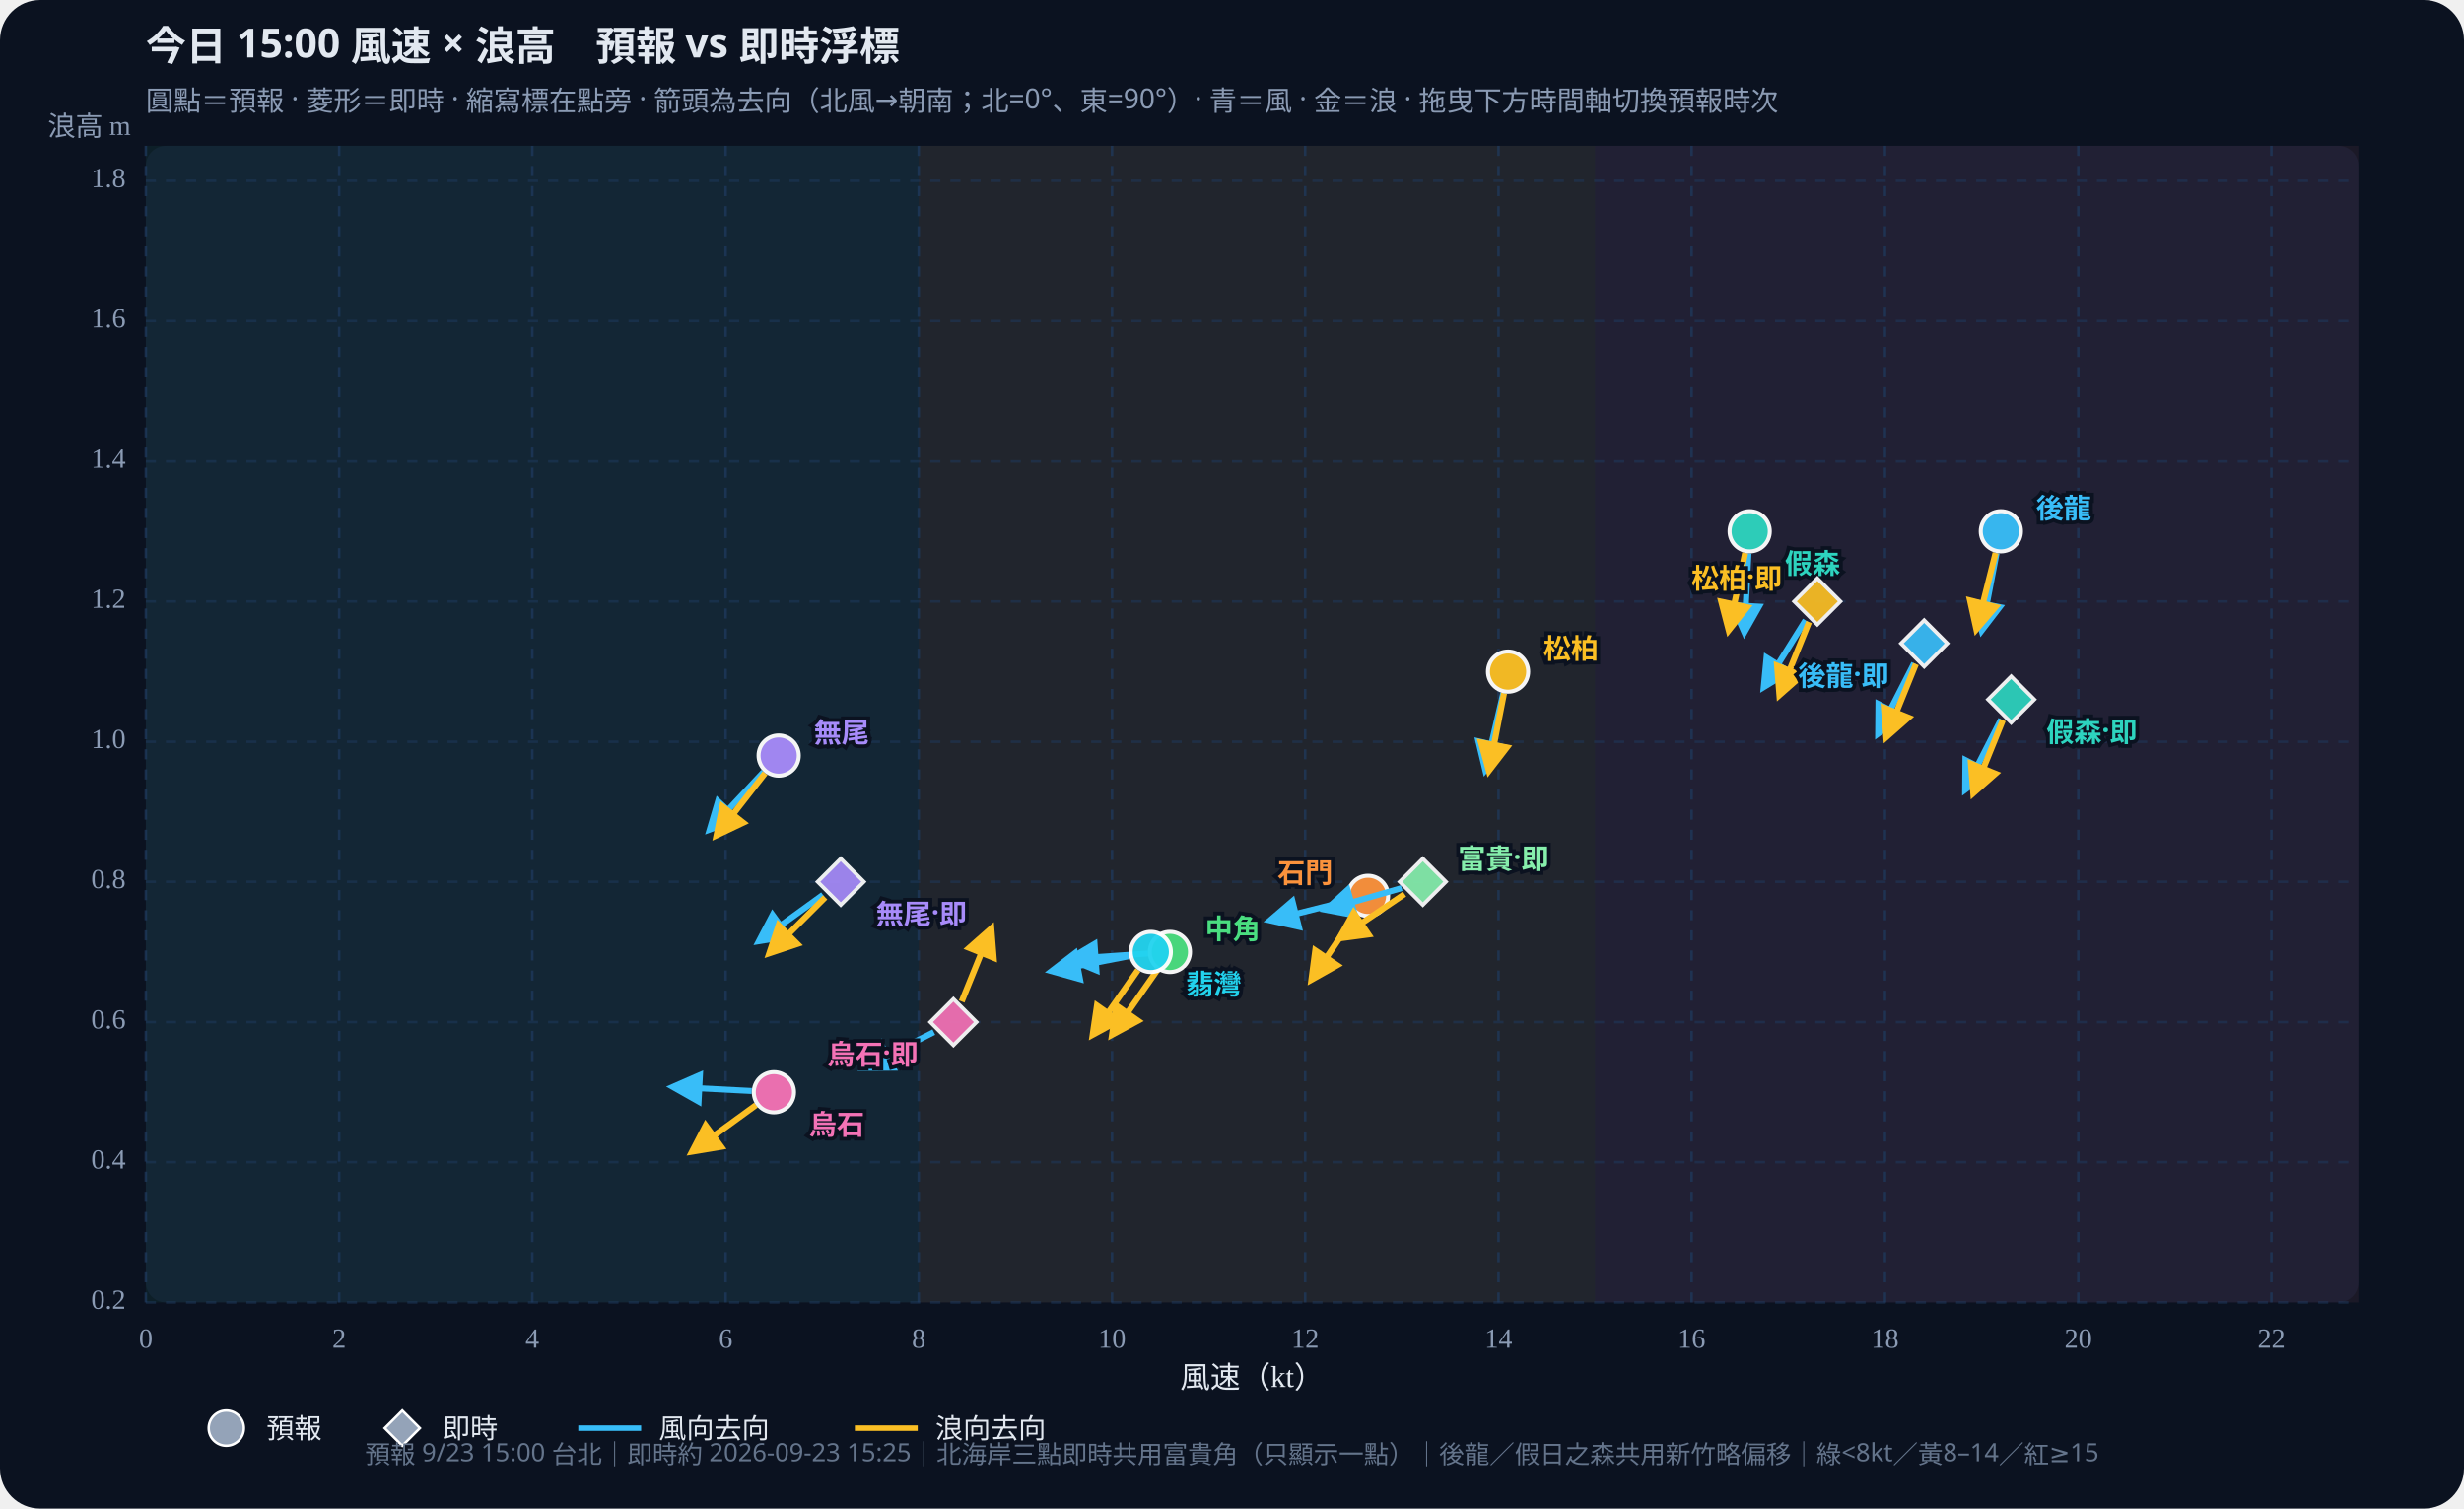
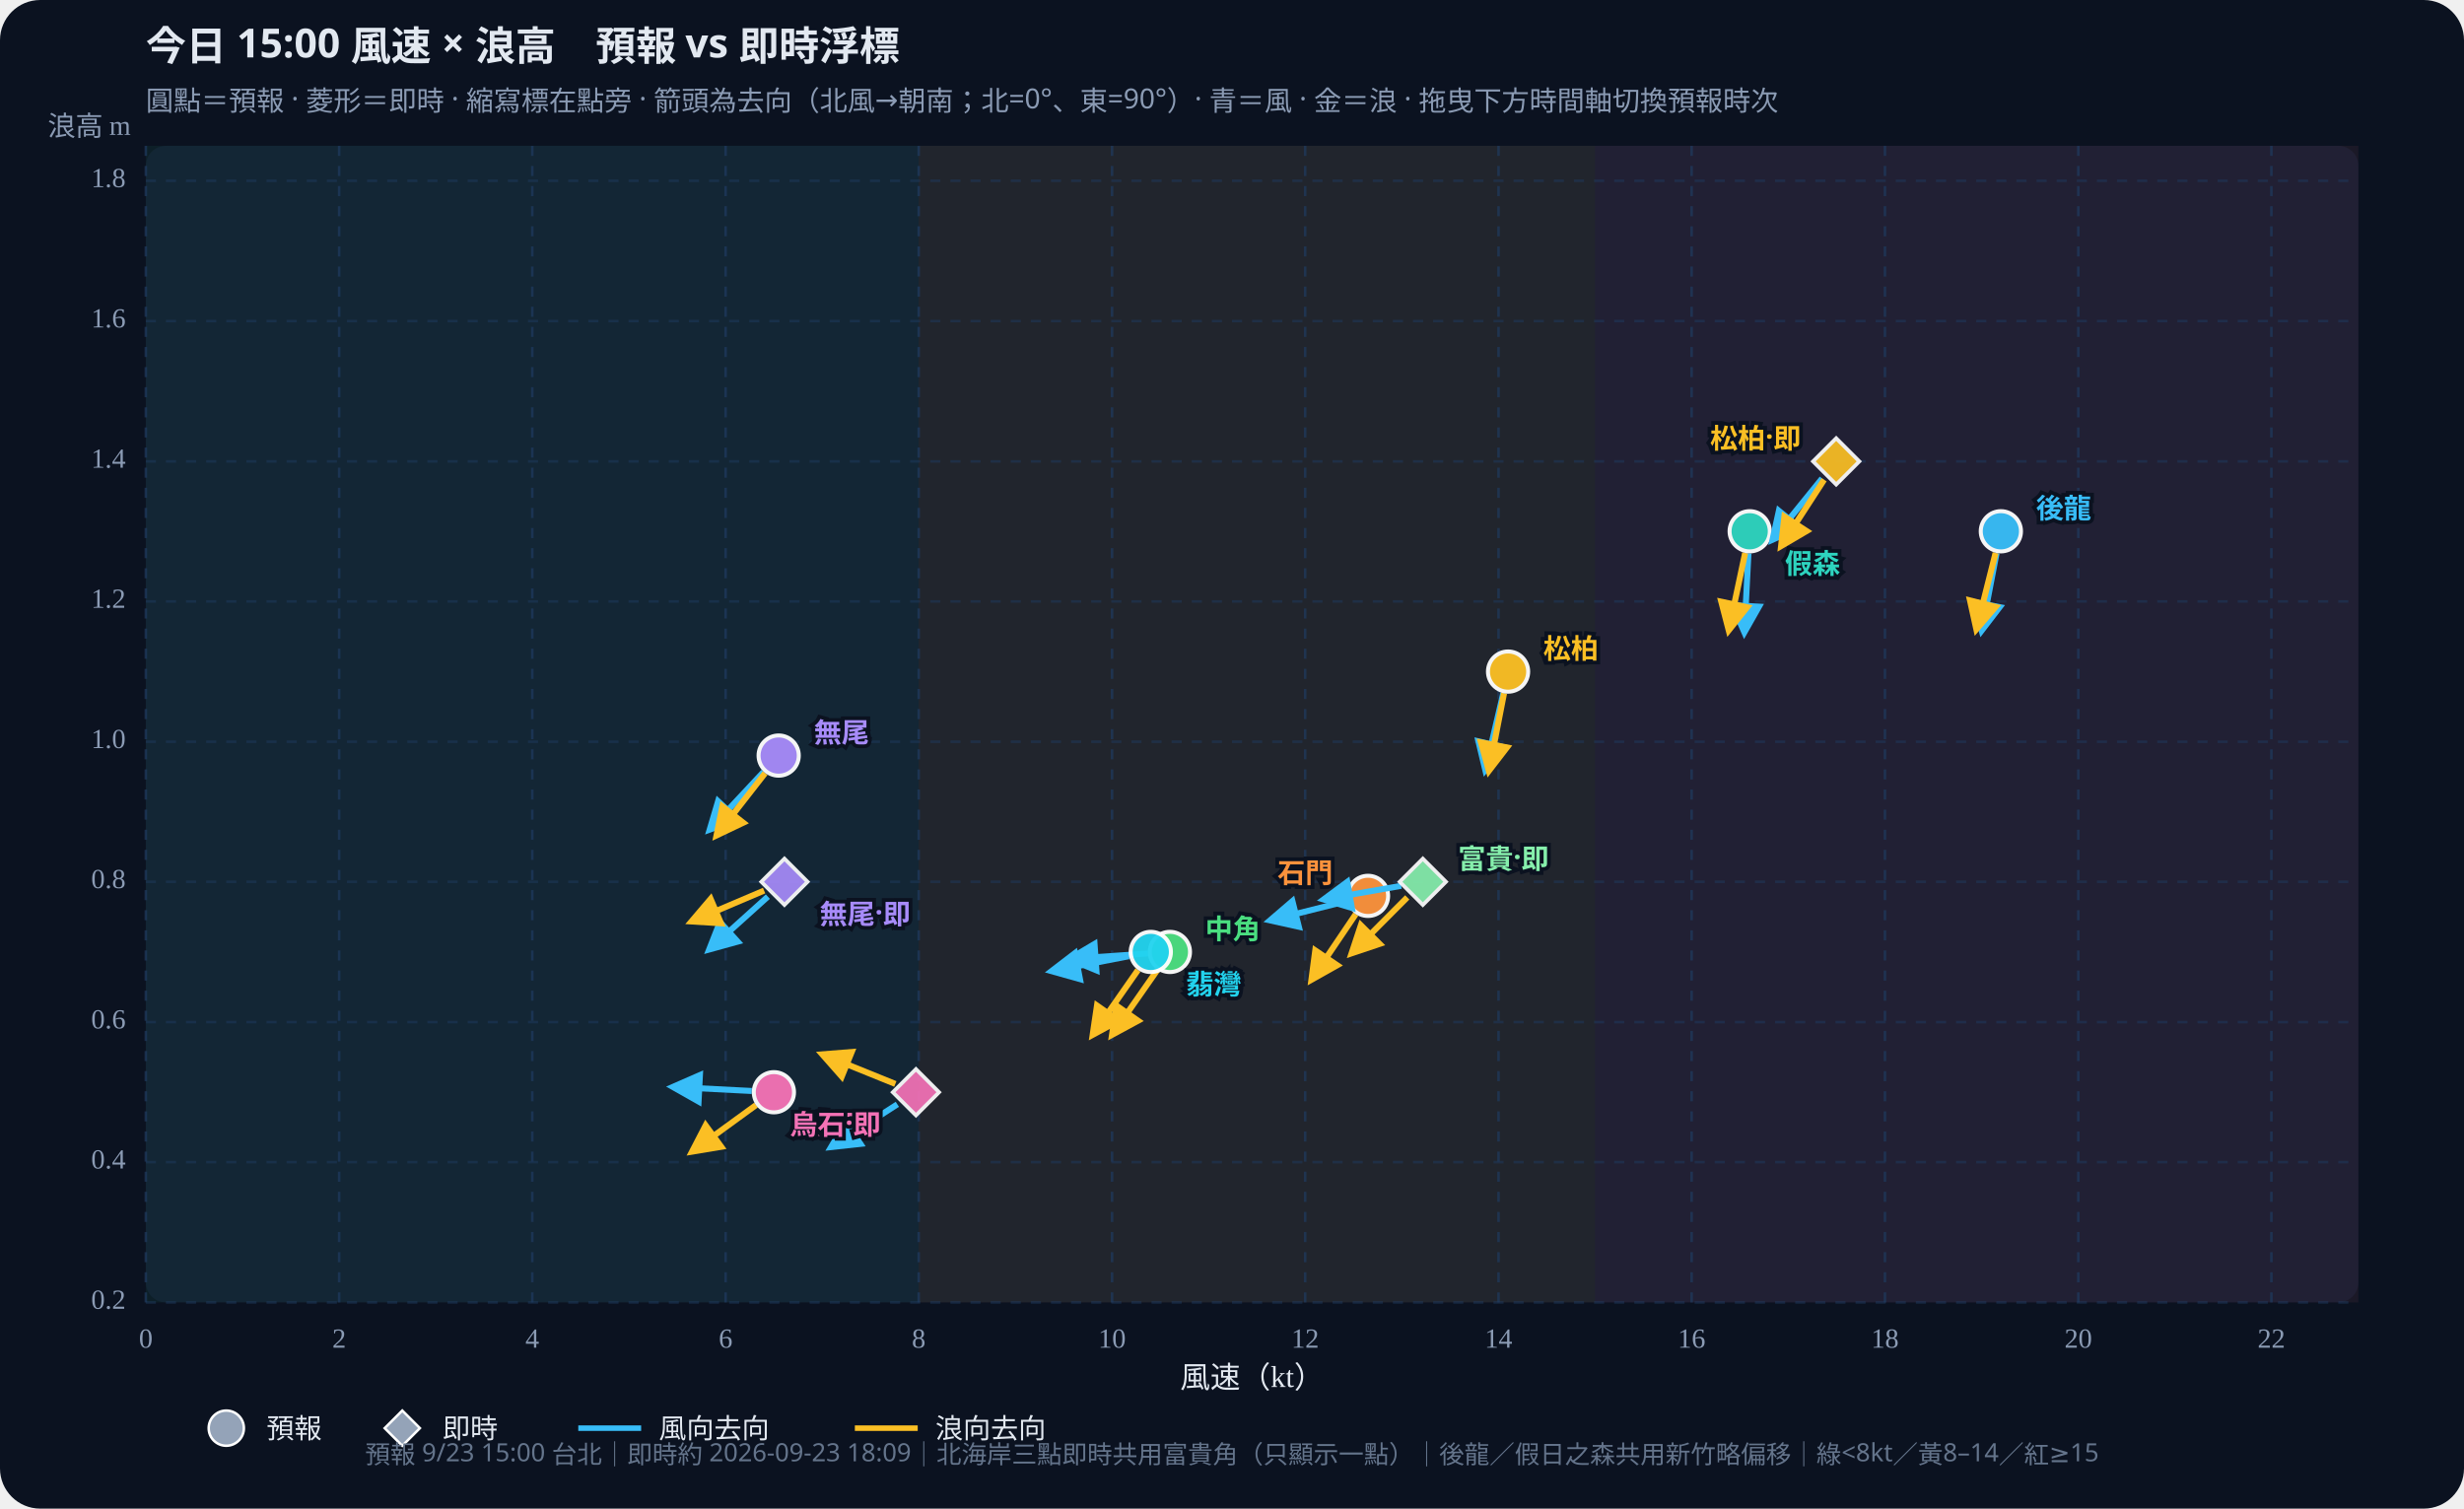
<svg xmlns="http://www.w3.org/2000/svg" id="wws-svg" viewBox="0 0 980 600" role="img" aria-label="風速與浪高散佈圖，可拖曳時間軸切換預報時次" style="width:100%;height:auto;display:block">
  <rect width="980" height="600" fill="#0b1220" rx="16" />
  <rect x="58" y="58" width="880" height="460" fill="#111a2e" rx="8" />
  <rect x="58.0" y="58" width="307.4" height="460" fill="#34d399" opacity="0.07" />
  <rect x="365.4" y="58" width="269.0" height="460" fill="#fbbf24" opacity="0.07" />
  <rect x="634.4" y="58" width="303.6" height="460" fill="#fb7185" opacity="0.07" />
  <defs>
    <marker id="arrow-38bdf8" viewBox="0 0 10 10" refX="8" refY="5" markerWidth="6" markerHeight="6" orient="auto-start-reverse">
      <path d="M0,0 L10,5 L0,10 z" fill="#38bdf8" />
    </marker>
    <marker id="arrow-fbbf24" viewBox="0 0 10 10" refX="8" refY="5" markerWidth="6" markerHeight="6" orient="auto-start-reverse">
      <path d="M0,0 L10,5 L0,10 z" fill="#fbbf24" />
    </marker>
  </defs>
  <text id="wws-title" x="58" y="24" fill="#e2e8f0" font-size="16" font-weight="700" font-family="Noto Sans TC,system-ui,sans-serif">今日 15:00 風速 × 浪高　預報 vs 即時浮標</text>
  <text x="58" y="44" fill="#8b9bb4" font-size="11" font-family="Noto Sans TC,system-ui,sans-serif">圓點＝預報 · 菱形＝即時 · 縮寫標在點旁 · 箭頭為去向（北風→朝南；北=0°、東=90°）· 青＝風 · 金＝浪 · 拖曳下方時間軸切換預報時次</text>
  <line x1="58.0" y1="58" x2="58.0" y2="518" stroke="#1e3a5f" stroke-dasharray="4 4" opacity="0.7" />
  <text x="58.0" y="536" text-anchor="middle" fill="#8b9bb4" font-size="11">0</text>
  <line x1="134.9" y1="58" x2="134.9" y2="518" stroke="#1e3a5f" stroke-dasharray="4 4" opacity="0.7" />
  <text x="134.9" y="536" text-anchor="middle" fill="#8b9bb4" font-size="11">2</text>
  <line x1="211.7" y1="58" x2="211.7" y2="518" stroke="#1e3a5f" stroke-dasharray="4 4" opacity="0.7" />
  <text x="211.7" y="536" text-anchor="middle" fill="#8b9bb4" font-size="11">4</text>
  <line x1="288.6" y1="58" x2="288.6" y2="518" stroke="#1e3a5f" stroke-dasharray="4 4" opacity="0.7" />
  <text x="288.6" y="536" text-anchor="middle" fill="#8b9bb4" font-size="11">6</text>
  <line x1="365.4" y1="58" x2="365.4" y2="518" stroke="#1e3a5f" stroke-dasharray="4 4" opacity="0.7" />
  <text x="365.4" y="536" text-anchor="middle" fill="#8b9bb4" font-size="11">8</text>
  <line x1="442.3" y1="58" x2="442.3" y2="518" stroke="#1e3a5f" stroke-dasharray="4 4" opacity="0.7" />
  <text x="442.3" y="536" text-anchor="middle" fill="#8b9bb4" font-size="11">10</text>
  <line x1="519.1" y1="58" x2="519.1" y2="518" stroke="#1e3a5f" stroke-dasharray="4 4" opacity="0.7" />
  <text x="519.1" y="536" text-anchor="middle" fill="#8b9bb4" font-size="11">12</text>
  <line x1="596.0" y1="58" x2="596.0" y2="518" stroke="#1e3a5f" stroke-dasharray="4 4" opacity="0.7" />
  <text x="596.0" y="536" text-anchor="middle" fill="#8b9bb4" font-size="11">14</text>
  <line x1="672.8" y1="58" x2="672.8" y2="518" stroke="#1e3a5f" stroke-dasharray="4 4" opacity="0.7" />
  <text x="672.8" y="536" text-anchor="middle" fill="#8b9bb4" font-size="11">16</text>
  <line x1="749.7" y1="58" x2="749.7" y2="518" stroke="#1e3a5f" stroke-dasharray="4 4" opacity="0.7" />
  <text x="749.7" y="536" text-anchor="middle" fill="#8b9bb4" font-size="11">18</text>
  <line x1="826.6" y1="58" x2="826.6" y2="518" stroke="#1e3a5f" stroke-dasharray="4 4" opacity="0.7" />
  <text x="826.6" y="536" text-anchor="middle" fill="#8b9bb4" font-size="11">20</text>
  <line x1="903.4" y1="58" x2="903.4" y2="518" stroke="#1e3a5f" stroke-dasharray="4 4" opacity="0.7" />
  <text x="903.4" y="536" text-anchor="middle" fill="#8b9bb4" font-size="11">22</text>
  <line x1="58" y1="518.0" x2="938" y2="518.0" stroke="#1e3a5f" stroke-dasharray="4 4" opacity="0.5" />
  <text x="50" y="518.0" text-anchor="end" dominant-baseline="middle" fill="#8b9bb4" font-size="11">0.2</text>
  <line x1="58" y1="462.2" x2="938" y2="462.2" stroke="#1e3a5f" stroke-dasharray="4 4" opacity="0.5" />
  <text x="50" y="462.2" text-anchor="end" dominant-baseline="middle" fill="#8b9bb4" font-size="11">0.4</text>
  <line x1="58" y1="406.5" x2="938" y2="406.5" stroke="#1e3a5f" stroke-dasharray="4 4" opacity="0.5" />
  <text x="50" y="406.5" text-anchor="end" dominant-baseline="middle" fill="#8b9bb4" font-size="11">0.6</text>
  <line x1="58" y1="350.7" x2="938" y2="350.7" stroke="#1e3a5f" stroke-dasharray="4 4" opacity="0.5" />
  <text x="50" y="350.7" text-anchor="end" dominant-baseline="middle" fill="#8b9bb4" font-size="11">0.8</text>
  <line x1="58" y1="295.0" x2="938" y2="295.0" stroke="#1e3a5f" stroke-dasharray="4 4" opacity="0.5" />
  <text x="50" y="295.0" text-anchor="end" dominant-baseline="middle" fill="#8b9bb4" font-size="11">1.0</text>
  <line x1="58" y1="239.2" x2="938" y2="239.2" stroke="#1e3a5f" stroke-dasharray="4 4" opacity="0.5" />
  <text x="50" y="239.2" text-anchor="end" dominant-baseline="middle" fill="#8b9bb4" font-size="11">1.2</text>
  <line x1="58" y1="183.5" x2="938" y2="183.5" stroke="#1e3a5f" stroke-dasharray="4 4" opacity="0.5" />
  <text x="50" y="183.5" text-anchor="end" dominant-baseline="middle" fill="#8b9bb4" font-size="11">1.4</text>
  <line x1="58" y1="127.7" x2="938" y2="127.7" stroke="#1e3a5f" stroke-dasharray="4 4" opacity="0.5" />
  <text x="50" y="127.7" text-anchor="end" dominant-baseline="middle" fill="#8b9bb4" font-size="11">1.6</text>
  <line x1="58" y1="71.9" x2="938" y2="71.9" stroke="#1e3a5f" stroke-dasharray="4 4" opacity="0.5" />
  <text x="50" y="71.9" text-anchor="end" dominant-baseline="middle" fill="#8b9bb4" font-size="11">1.8</text>
  <text x="498" y="552" text-anchor="middle" fill="#e2e8f0" font-size="12">風速（kt）</text>
  <text x="52" y="54" text-anchor="end" fill="#8b9bb4" font-size="11">浪高 m</text>
  <g id="wws-forecast-layer">
    <line x1="794.1" y1="220.0" x2="788.2" y2="250.6" stroke="#38bdf8" stroke-width="2.4" marker-end="url(#arrow-38bdf8)" />
    <line x1="793.7" y1="219.9" x2="786.1" y2="250.1" stroke="#fbbf24" stroke-width="2.4" marker-end="url(#arrow-fbbf24)" />
    <circle cx="795.8" cy="211.3" r="8.0" fill="#38bdf8" stroke="#fff" stroke-width="1.6" opacity="0.95" />
    <line x1="695.4" y1="220.1" x2="693.8" y2="251.3" stroke="#38bdf8" stroke-width="2.4" marker-end="url(#arrow-38bdf8)" />
    <line x1="694.1" y1="219.9" x2="687.6" y2="250.5" stroke="#fbbf24" stroke-width="2.4" marker-end="url(#arrow-fbbf24)" />
    <circle cx="695.9" cy="211.3" r="8.0" fill="#2dd4bf" stroke="#fff" stroke-width="1.6" opacity="0.95" />
    <line x1="597.9" y1="275.7" x2="590.8" y2="306.1" stroke="#38bdf8" stroke-width="2.4" marker-end="url(#arrow-38bdf8)" />
    <line x1="598.2" y1="275.7" x2="592.2" y2="306.4" stroke="#fbbf24" stroke-width="2.4" marker-end="url(#arrow-fbbf24)" />
    <circle cx="599.8" cy="267.1" r="8.0" fill="#fbbf24" stroke="#fff" stroke-width="1.6" opacity="0.95" />
    <line x1="456.6" y1="379.2" x2="425.4" y2="381.4" stroke="#38bdf8" stroke-width="2.4" marker-end="url(#arrow-38bdf8)" />
    <line x1="460.3" y1="385.8" x2="442.4" y2="411.4" stroke="#fbbf24" stroke-width="2.4" marker-end="url(#arrow-fbbf24)" />
    <circle cx="465.3" cy="378.6" r="8.0" fill="#4ade80" stroke="#fff" stroke-width="1.6" opacity="0.95" />
    <line x1="449.0" y1="380.3" x2="418.4" y2="386.2" stroke="#38bdf8" stroke-width="2.4" marker-end="url(#arrow-38bdf8)" />
    <line x1="452.6" y1="385.8" x2="434.7" y2="411.4" stroke="#fbbf24" stroke-width="2.4" marker-end="url(#arrow-fbbf24)" />
    <circle cx="457.7" cy="378.6" r="8.0" fill="#22d3ee" stroke="#fff" stroke-width="1.6" opacity="0.95" />
    <line x1="535.6" y1="358.4" x2="505.3" y2="366.0" stroke="#38bdf8" stroke-width="2.4" marker-end="url(#arrow-38bdf8)" />
    <line x1="539.2" y1="363.6" x2="521.7" y2="389.5" stroke="#fbbf24" stroke-width="2.4" marker-end="url(#arrow-fbbf24)" />
    <circle cx="544.1" cy="356.3" r="8.0" fill="#fb923c" stroke="#fff" stroke-width="1.6" opacity="0.95" />
    <line x1="303.7" y1="307.0" x2="282.4" y2="329.8" stroke="#38bdf8" stroke-width="2.4" marker-end="url(#arrow-38bdf8)" />
    <line x1="304.3" y1="307.5" x2="285.1" y2="332.1" stroke="#fbbf24" stroke-width="2.4" marker-end="url(#arrow-fbbf24)" />
    <circle cx="309.7" cy="300.5" r="8.0" fill="#a78bfa" stroke="#fff" stroke-width="1.6" opacity="0.95" />
    <line x1="299.0" y1="433.9" x2="267.8" y2="432.3" stroke="#38bdf8" stroke-width="2.4" marker-end="url(#arrow-38bdf8)" />
    <line x1="300.7" y1="439.5" x2="275.4" y2="457.9" stroke="#fbbf24" stroke-width="2.4" marker-end="url(#arrow-fbbf24)" />
    <circle cx="307.8" cy="434.4" r="8.0" fill="#f472b6" stroke="#fff" stroke-width="1.6" opacity="0.95" />
    <text x="809.8" y="201.3" text-anchor="start" dominant-baseline="central" fill="#38bdf8" font-size="11" font-weight="700" font-family="Noto Sans TC,system-ui,sans-serif" stroke="#0b1220" stroke-width="3" paint-order="stroke">後龍</text>
    <text x="709.9" y="223.3" text-anchor="start" dominant-baseline="central" fill="#2dd4bf" font-size="11" font-weight="700" font-family="Noto Sans TC,system-ui,sans-serif" stroke="#0b1220" stroke-width="3" paint-order="stroke">假森</text>
    <text x="613.8" y="257.1" text-anchor="start" dominant-baseline="central" fill="#fbbf24" font-size="11" font-weight="700" font-family="Noto Sans TC,system-ui,sans-serif" stroke="#0b1220" stroke-width="3" paint-order="stroke">松柏</text>
    <text x="479.3" y="368.6" text-anchor="start" dominant-baseline="central" fill="#4ade80" font-size="11" font-weight="700" font-family="Noto Sans TC,system-ui,sans-serif" stroke="#0b1220" stroke-width="3" paint-order="stroke">中角</text>
    <text x="471.7" y="390.6" text-anchor="start" dominant-baseline="central" fill="#22d3ee" font-size="11" font-weight="700" font-family="Noto Sans TC,system-ui,sans-serif" stroke="#0b1220" stroke-width="3" paint-order="stroke">翡灣</text>
    <text x="530.1" y="346.3" text-anchor="end" dominant-baseline="central" fill="#fb923c" font-size="11" font-weight="700" font-family="Noto Sans TC,system-ui,sans-serif" stroke="#0b1220" stroke-width="3" paint-order="stroke">石門</text>
    <text x="323.7" y="290.5" text-anchor="start" dominant-baseline="central" fill="#a78bfa" font-size="11" font-weight="700" font-family="Noto Sans TC,system-ui,sans-serif" stroke="#0b1220" stroke-width="3" paint-order="stroke">無尾</text>
    <text x="321.8" y="446.4" text-anchor="start" dominant-baseline="central" fill="#f472b6" font-size="11" font-weight="700" font-family="Noto Sans TC,system-ui,sans-serif" stroke="#0b1220" stroke-width="3" paint-order="stroke">烏石</text>
  </g>
  <g id="wws-live-layer">
-     <line x1="761.3" y1="263.8" x2="747.1" y2="291.6" stroke="#38bdf8" stroke-width="2.4" marker-end="url(#arrow-38bdf8)" />
-     <line x1="762.0" y1="264.1" x2="750.3" y2="293.0" stroke="#fbbf24" stroke-width="2.4" marker-end="url(#arrow-fbbf24)" />
-     <polygon points="765.3,246.7 774.5,255.9 765.3,265.1 756.1,255.9" fill="#38bdf8" stroke="#fff" stroke-width="1.5" opacity="0.92" />
-     <line x1="795.9" y1="286.1" x2="781.7" y2="313.9" stroke="#38bdf8" stroke-width="2.4" marker-end="url(#arrow-38bdf8)" />
-     <line x1="796.6" y1="286.4" x2="784.9" y2="315.3" stroke="#fbbf24" stroke-width="2.4" marker-end="url(#arrow-fbbf24)" />
-     <polygon points="799.9,269.0 809.1,278.2 799.9,287.4 790.7,278.2" fill="#2dd4bf" stroke="#fff" stroke-width="1.5" opacity="0.92" />
-     <line x1="718.1" y1="246.7" x2="701.6" y2="273.1" stroke="#38bdf8" stroke-width="2.4" marker-end="url(#arrow-38bdf8)" />
-     <line x1="719.5" y1="247.4" x2="707.8" y2="276.3" stroke="#fbbf24" stroke-width="2.4" marker-end="url(#arrow-fbbf24)" />
-     <polygon points="722.8,230.0 732.0,239.2 722.8,248.4 713.6,239.2" fill="#fbbf24" stroke="#fff" stroke-width="1.5" opacity="0.92" />
-     <line x1="557.5" y1="353.2" x2="527.5" y2="361.8" stroke="#38bdf8" stroke-width="2.4" marker-end="url(#arrow-38bdf8)" />
-     <line x1="558.6" y1="355.6" x2="532.8" y2="373.1" stroke="#fbbf24" stroke-width="2.4" marker-end="url(#arrow-fbbf24)" />
+     <line x1="724.7" y1="190.3" x2="705.1" y2="214.5" stroke="#38bdf8" stroke-width="2.4" marker-end="url(#arrow-38bdf8)" />
+     <line x1="725.5" y1="190.8" x2="708.5" y2="217.0" stroke="#fbbf24" stroke-width="2.4" marker-end="url(#arrow-fbbf24)" />
+     <polygon points="730.3,174.3 739.5,183.5 730.3,192.7 721.1,183.5" fill="#fbbf24" stroke="#fff" stroke-width="1.5" opacity="0.92" />
+     <line x1="557.3" y1="352.3" x2="526.6" y2="357.7" stroke="#38bdf8" stroke-width="2.4" marker-end="url(#arrow-38bdf8)" />
+     <line x1="559.7" y1="356.9" x2="537.7" y2="379.0" stroke="#fbbf24" stroke-width="2.4" marker-end="url(#arrow-fbbf24)" />
    <polygon points="565.9,341.5 575.1,350.7 565.9,359.9 556.7,350.7" fill="#86efac" stroke="#fff" stroke-width="1.5" opacity="0.92" />
-     <line x1="327.3" y1="355.9" x2="302.0" y2="374.2" stroke="#38bdf8" stroke-width="2.4" marker-end="url(#arrow-38bdf8)" />
-     <line x1="328.2" y1="356.9" x2="306.1" y2="379.0" stroke="#fbbf24" stroke-width="2.4" marker-end="url(#arrow-fbbf24)" />
-     <polygon points="334.4,341.5 343.6,350.7 334.4,359.9 325.2,350.7" fill="#a78bfa" stroke="#fff" stroke-width="1.5" opacity="0.92" />
-     <line x1="371.4" y1="410.5" x2="343.6" y2="424.6" stroke="#38bdf8" stroke-width="2.4" marker-end="url(#arrow-38bdf8)" />
-     <line x1="382.5" y1="398.3" x2="394.2" y2="369.4" stroke="#fbbf24" stroke-width="2.4" marker-end="url(#arrow-fbbf24)" />
-     <polygon points="379.2,397.3 388.4,406.5 379.2,415.7 370.0,406.5" fill="#f472b6" stroke="#fff" stroke-width="1.5" opacity="0.92" />
-     <text x="751.3" y="267.9" text-anchor="end" dominant-baseline="central" fill="#38bdf8" font-size="11" font-weight="700" font-family="Noto Sans TC,system-ui,sans-serif" stroke="#0b1220" stroke-width="3" paint-order="stroke">後龍·即</text>
-     <text x="813.9" y="290.2" text-anchor="start" dominant-baseline="central" fill="#2dd4bf" font-size="11" font-weight="700" font-family="Noto Sans TC,system-ui,sans-serif" stroke="#0b1220" stroke-width="3" paint-order="stroke">假森·即</text>
-     <text x="708.8" y="229.2" text-anchor="end" dominant-baseline="central" fill="#fbbf24" font-size="11" font-weight="700" font-family="Noto Sans TC,system-ui,sans-serif" stroke="#0b1220" stroke-width="3" paint-order="stroke">松柏·即</text>
+     <line x1="305.4" y1="356.6" x2="282.2" y2="377.5" stroke="#38bdf8" stroke-width="2.4" marker-end="url(#arrow-38bdf8)" />
+     <line x1="303.9" y1="354.2" x2="275.2" y2="366.4" stroke="#fbbf24" stroke-width="2.4" marker-end="url(#arrow-fbbf24)" />
+     <polygon points="312.0,341.5 321.2,350.7 312.0,359.9 302.8,350.7" fill="#a78bfa" stroke="#fff" stroke-width="1.5" opacity="0.92" />
+     <line x1="356.9" y1="439.2" x2="330.7" y2="456.1" stroke="#38bdf8" stroke-width="2.4" marker-end="url(#arrow-38bdf8)" />
+     <line x1="356.1" y1="431.1" x2="327.2" y2="419.4" stroke="#fbbf24" stroke-width="2.4" marker-end="url(#arrow-fbbf24)" />
+     <polygon points="364.3,425.2 373.5,434.4 364.3,443.6 355.1,434.4" fill="#f472b6" stroke="#fff" stroke-width="1.5" opacity="0.92" />
+     <text x="716.3" y="173.5" text-anchor="end" dominant-baseline="central" fill="#fbbf24" font-size="11" font-weight="700" font-family="Noto Sans TC,system-ui,sans-serif" stroke="#0b1220" stroke-width="3" paint-order="stroke">松柏·即</text>
    <text x="579.9" y="340.7" text-anchor="start" dominant-baseline="central" fill="#86efac" font-size="11" font-weight="700" font-family="Noto Sans TC,system-ui,sans-serif" stroke="#0b1220" stroke-width="3" paint-order="stroke">富貴·即</text>
-     <text x="348.4" y="362.7" text-anchor="start" dominant-baseline="central" fill="#a78bfa" font-size="11" font-weight="700" font-family="Noto Sans TC,system-ui,sans-serif" stroke="#0b1220" stroke-width="3" paint-order="stroke">無尾·即</text>
-     <text x="365.2" y="418.5" text-anchor="end" dominant-baseline="central" fill="#f472b6" font-size="11" font-weight="700" font-family="Noto Sans TC,system-ui,sans-serif" stroke="#0b1220" stroke-width="3" paint-order="stroke">烏石·即</text>
+     <text x="326.0" y="362.7" text-anchor="start" dominant-baseline="central" fill="#a78bfa" font-size="11" font-weight="700" font-family="Noto Sans TC,system-ui,sans-serif" stroke="#0b1220" stroke-width="3" paint-order="stroke">無尾·即</text>
+     <text x="350.3" y="446.4" text-anchor="end" dominant-baseline="central" fill="#f472b6" font-size="11" font-weight="700" font-family="Noto Sans TC,system-ui,sans-serif" stroke="#0b1220" stroke-width="3" paint-order="stroke">烏石·即</text>
  </g>
  <circle cx="90" cy="568" r="7" fill="#94a3b8" stroke="#fff" />
  <text x="106" y="572" fill="#e2e8f0" font-size="11" font-family="Noto Sans TC,system-ui,sans-serif">預報</text>
  <polygon points="160,561 167,568 160,575 153,568" fill="#94a3b8" stroke="#fff" />
  <text x="176" y="572" fill="#e2e8f0" font-size="11" font-family="Noto Sans TC,system-ui,sans-serif">即時</text>
  <line x1="230" y1="568" x2="255" y2="568" stroke="#38bdf8" stroke-width="2.2" />
  <text x="262" y="572" fill="#e2e8f0" font-size="11" font-family="Noto Sans TC,system-ui,sans-serif">風向去向</text>
  <line x1="340" y1="568" x2="365" y2="568" stroke="#fbbf24" stroke-width="2.2" />
  <text x="372" y="572" fill="#e2e8f0" font-size="11" font-family="Noto Sans TC,system-ui,sans-serif">浪向去向</text>
-   <text id="wws-foot" x="490" y="582" text-anchor="middle" fill="#64748b" font-size="10" font-family="Noto Sans TC,system-ui,sans-serif">預報 9/23 15:00 台北｜即時約 2026-09-23 15:25｜北海岸三點即時共用富貴角（只顯示一點）｜後龍／假日之森共用新竹略偏移｜綠&lt;8kt／黃8–14／紅≥15</text>
+   <text id="wws-foot" x="490" y="582" text-anchor="middle" fill="#64748b" font-size="10" font-family="Noto Sans TC,system-ui,sans-serif">預報 9/23 15:00 台北｜即時約 2026-09-23 18:09｜北海岸三點即時共用富貴角（只顯示一點）｜後龍／假日之森共用新竹略偏移｜綠&lt;8kt／黃8–14／紅≥15</text>
</svg>
